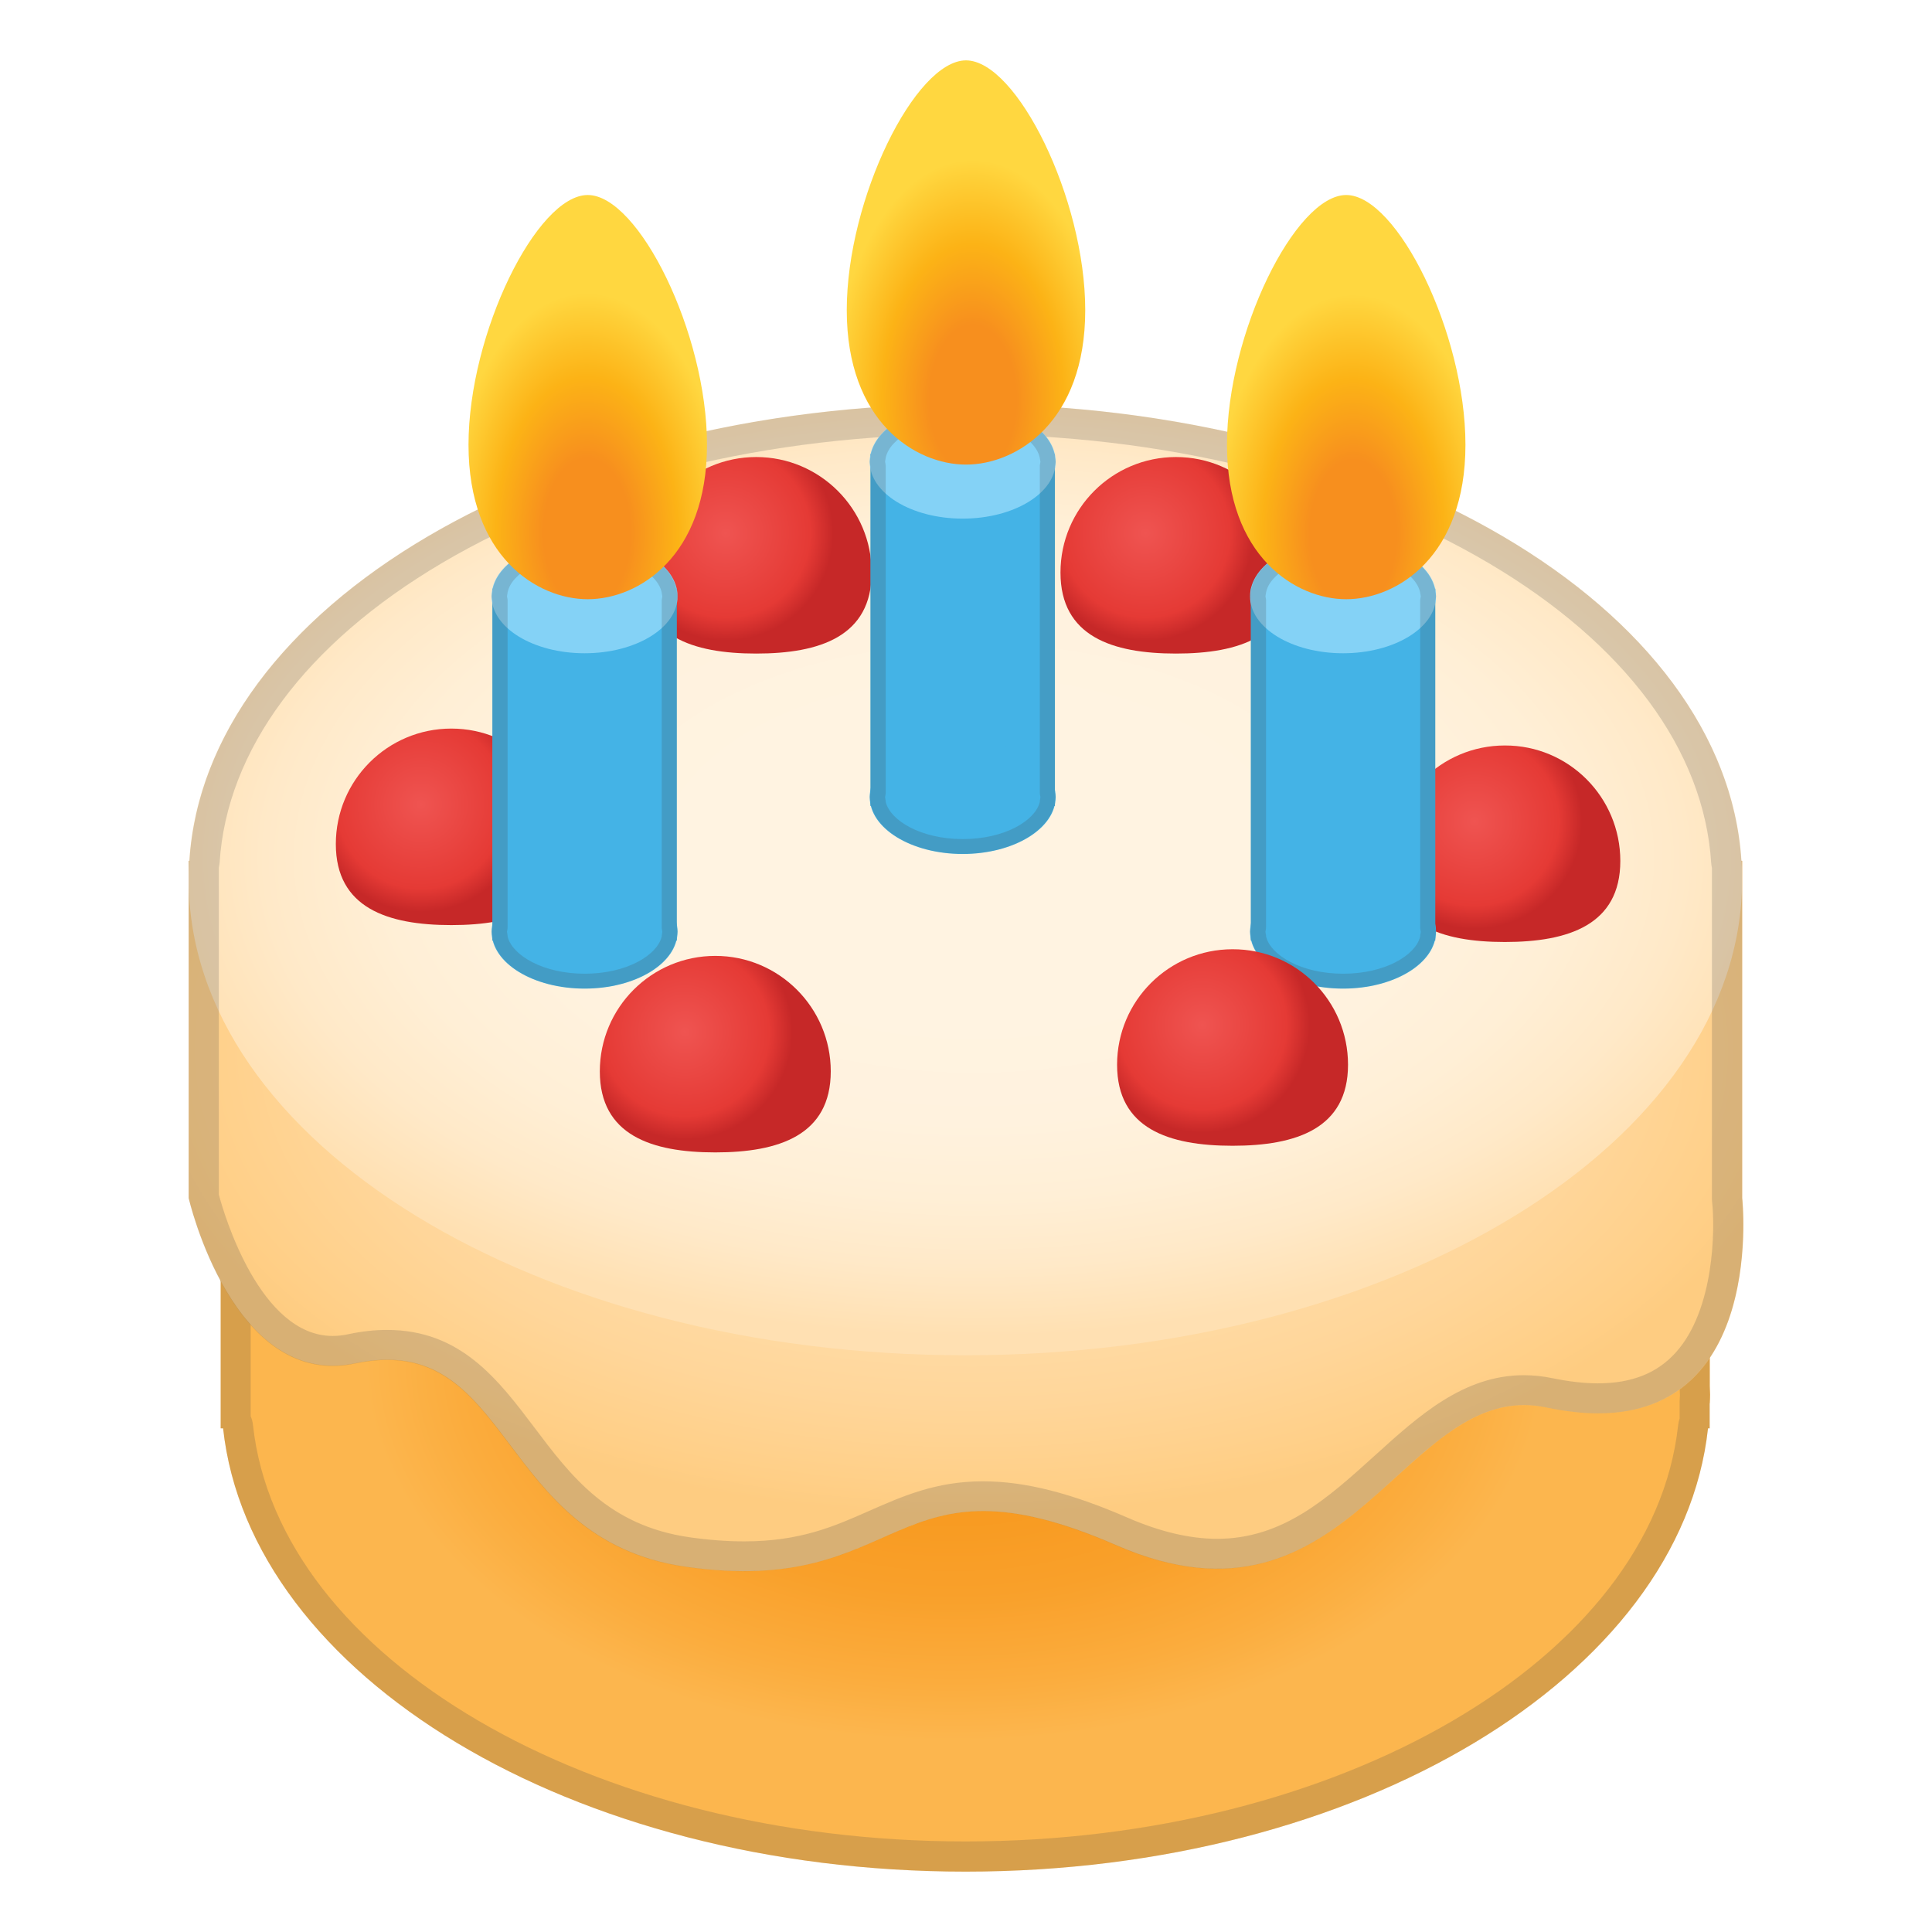
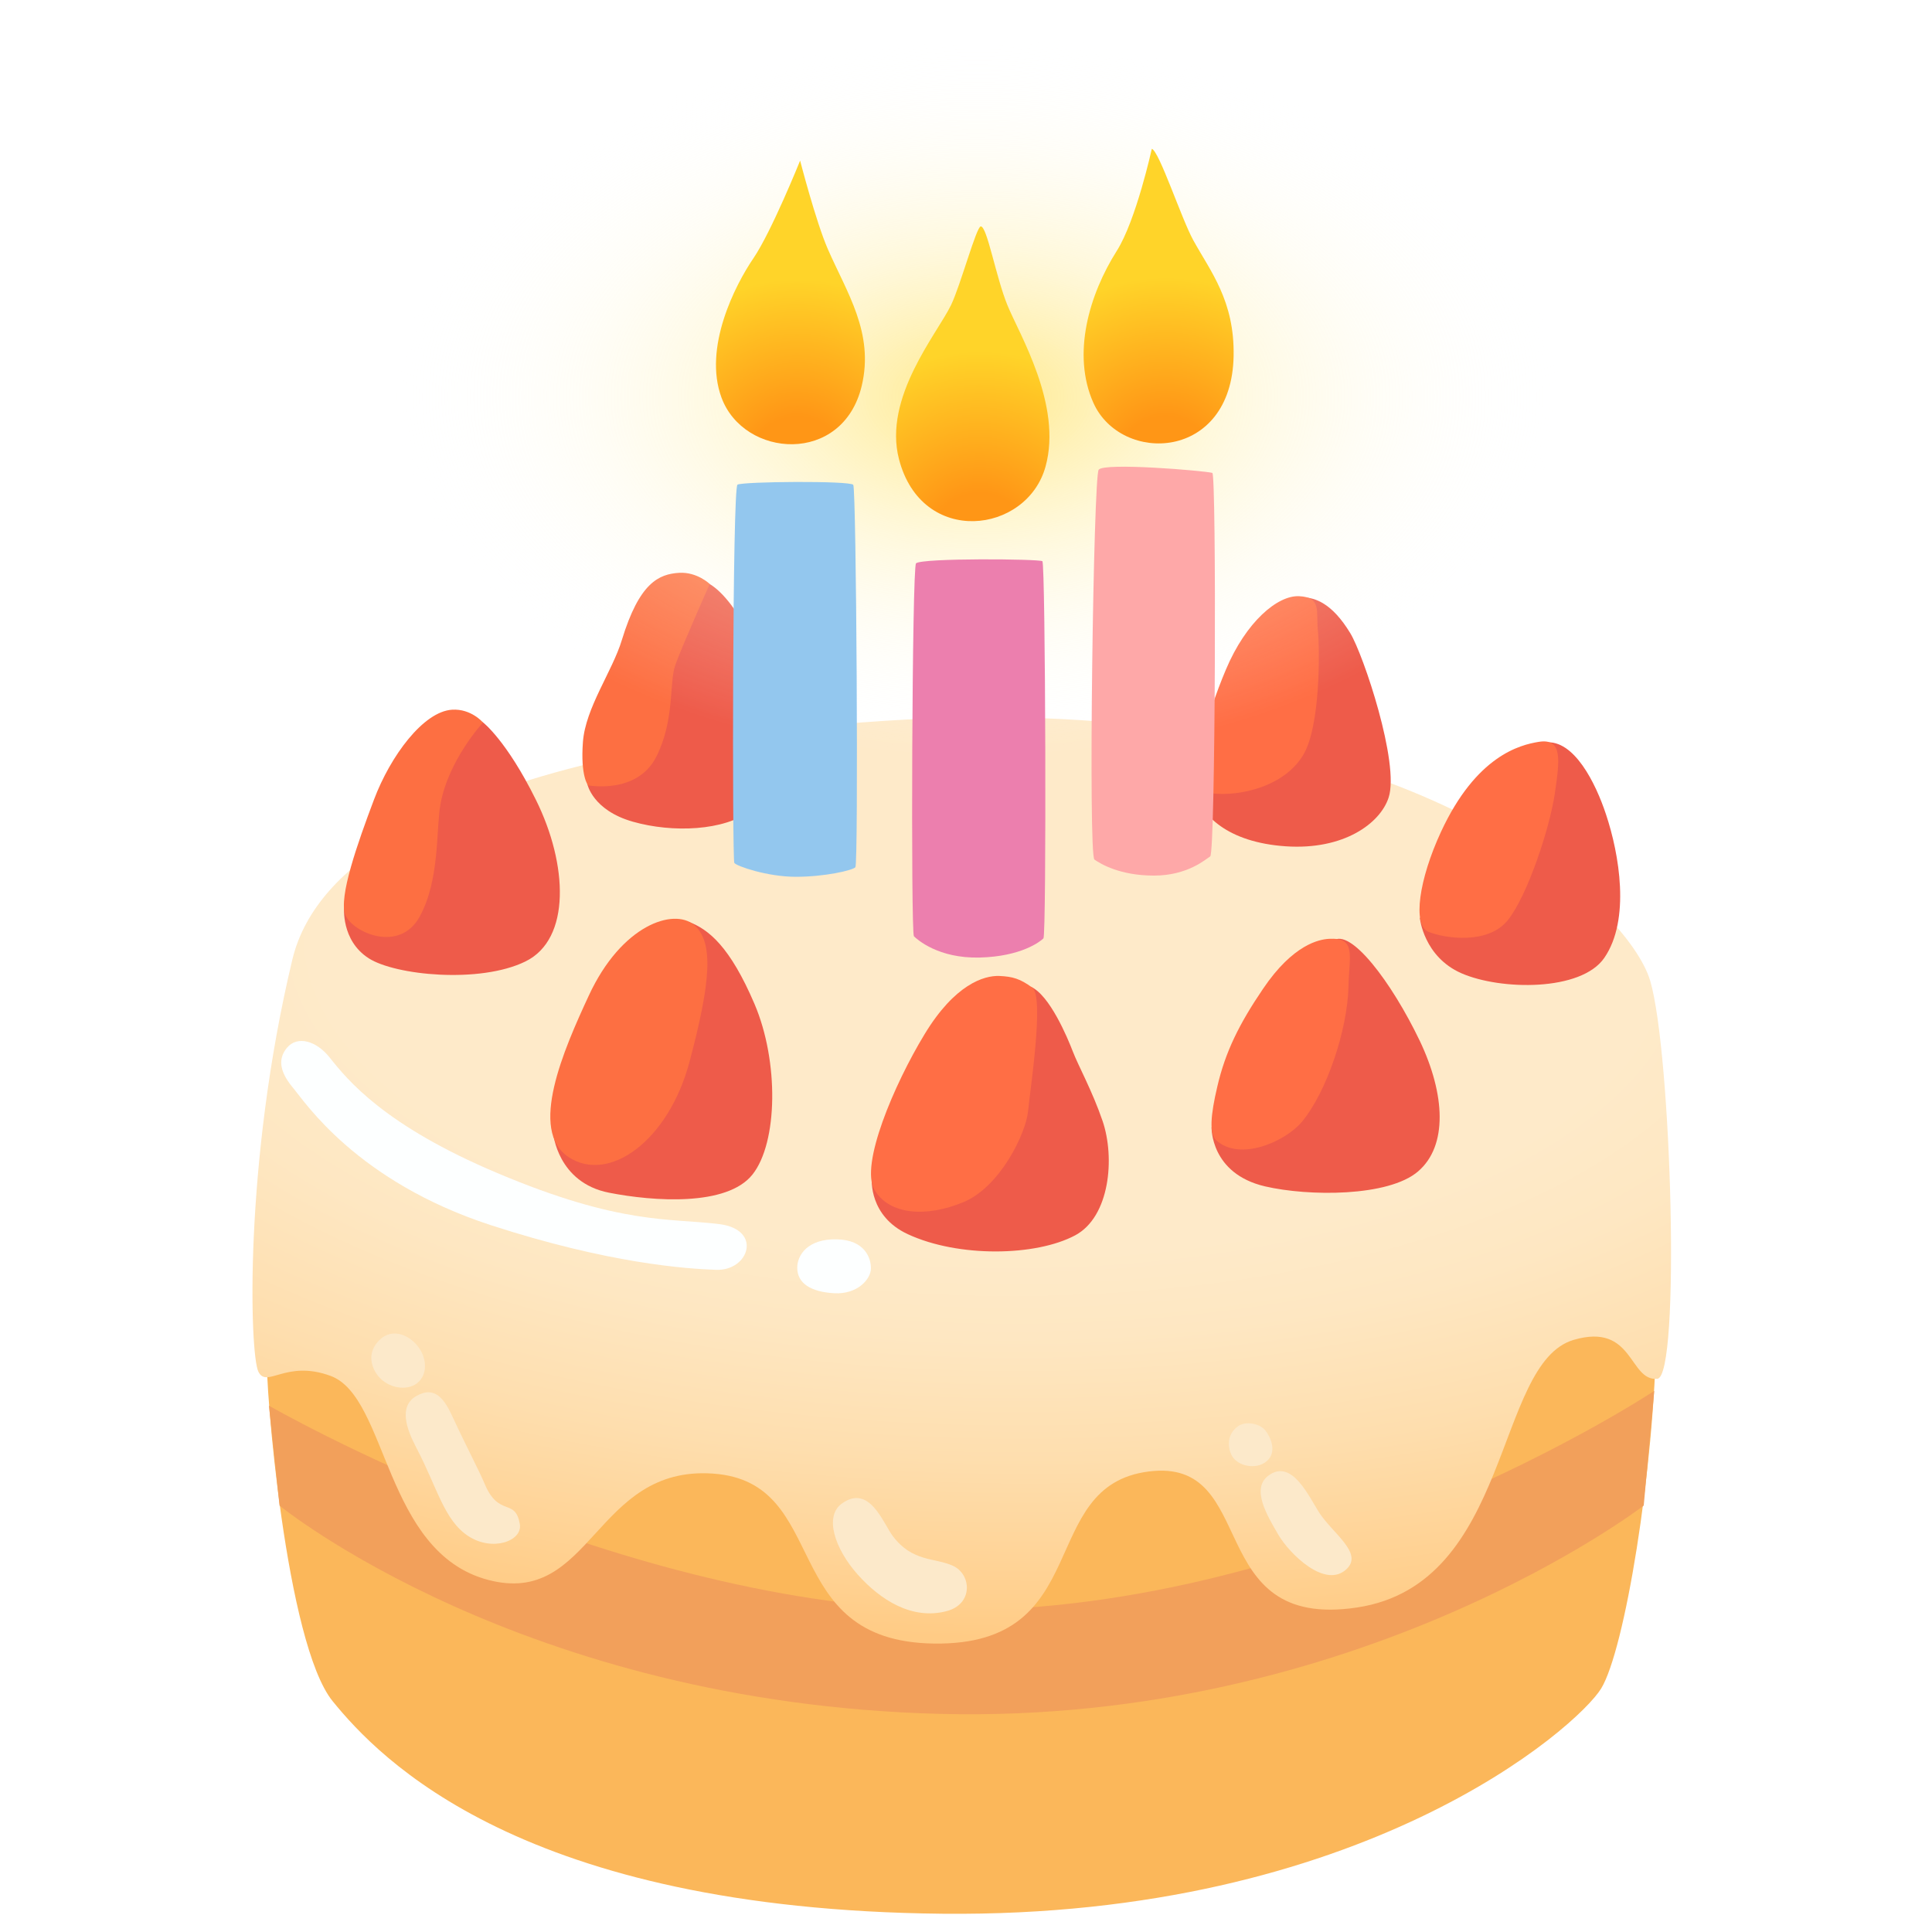
- <svg xmlns="http://www.w3.org/2000/svg" viewBox="0 0 128 128">
-   <radialGradient id="a" cx="63.202" cy="90.162" r="64.375" gradientTransform="matrix(1 0 0 .6458 0 31.931)" gradientUnits="userSpaceOnUse">
-     <stop offset=".082" stop-color="#F8981D" />
-     <stop offset=".228" stop-color="#F89A20" />
-     <stop offset=".371" stop-color="#F9A02A" />
-     <stop offset=".512" stop-color="#FBAC3D" />
-     <stop offset=".606" stop-color="#FCB64E" />
+ <svg xmlns="http://www.w3.org/2000/svg" version="1.1" id="Layer_3" x="0px" y="0px" viewBox="0 0 128 128" style="enable-background:new 0 0 128 128;" xml:space="preserve">
+   <path style="fill:#FBB75A;" d="M19.65,84.13c0,0-1.83,3.38-1.97,5.49c-0.14,2.11,1.27,19.29,4.36,23.09s12.53,13.8,40.4,14.08  c27.87,0.28,42.09-12.39,43.64-14.92c1.55-2.53,3.52-14.36,3.66-23.65s-49.41-2.82-49.41-2.82L19.65,84.13z" />
+   <path style="fill:#F2A05B;" d="M61.88,106.65c24.78,0.7,47.72-14.5,47.72-14.5l-0.7,7.6c0,0-18.86,14.5-46.6,13.8  s-43.78-13.8-43.78-13.8l-0.7-6.62C17.82,93.13,40.21,106.03,61.88,106.65z" />
+   <radialGradient id="SVGID_1_" cx="65.314" cy="62.727" r="45.785" gradientTransform="matrix(-0.0195 0.9998 -2.1765 -0.0425 203.115 0.0895)" gradientUnits="userSpaceOnUse">
+     <stop offset="0.445" style="stop-color:#FEEAC9" />
+     <stop offset="0.565" style="stop-color:#FEE7C2" />
+     <stop offset="0.741" style="stop-color:#FEDEAE" />
+     <stop offset="0.952" style="stop-color:#FFCF8D" />
+     <stop offset="1" style="stop-color:#FFCB85" />
  </radialGradient>
-   <path fill="url(#a)" d="M113.28 92.98c.01-.19.02-.39.02-.58s-.02-.39-.02-.58V60.13H14.62v34.5h.16C16.57 111.04 37.9 124 63.97 124s47.41-12.96 49.19-29.37h.11v-1.65z" />
-   <path fill="#434343" d="M111.28 62.13v29.75c0 .1.01.19.01.29 0 .08.01.16.01.24s-.01.16-.01.24c-.01.1-.01.19-.01.29v1.04c-.05.14-.08.29-.1.45C109.49 109.88 88.76 122 63.97 122s-45.52-12.12-47.21-27.59c-.02-.2-.07-.39-.15-.57V62.13h94.67m2-2H14.62v34.5h.16C16.57 111.04 37.9 124 63.97 124s47.41-12.96 49.19-29.37h.11v-1.65c.01-.19.02-.39.02-.58 0-.2-.02-.39-.02-.58V60.13h.01z" opacity=".2" />
-   <radialGradient id="b" cx="64.38" cy="69.544" r="59.663" gradientTransform="matrix(1 0 0 .5577 0 30.762)" gradientUnits="userSpaceOnUse">
-     <stop offset=".051" stop-color="#FFE0B2" />
-     <stop offset=".321" stop-color="#FFDFAF" />
-     <stop offset=".525" stop-color="#FFDCA7" />
-     <stop offset=".707" stop-color="#FFD69A" />
-     <stop offset=".876" stop-color="#FFCF87" />
-     <stop offset=".927" stop-color="#FECC81" />
+   <path style="fill:url(#SVGID_1_);" d="M64.98,47.52c-10.56,0.05-42.37,2.53-45.61,16.05s-2.82,26.19-2.25,27.31  c0.56,1.13,1.82-0.82,4.79,0.28c3.8,1.41,3.52,11.68,10.42,13.51c6.9,1.83,7.04-7.6,14.92-7.04c7.88,0.56,4.22,11.13,14.64,11.26  c10.7,0.14,6.73-10.46,14.22-11.4c7.41-0.94,3.52,10.56,13.8,9.01S99,90.32,104.26,88.77c3.99-1.17,3.65,2.75,5.54,2.58  c1.55-0.14,0.94-21.59-0.47-26.37S94.68,47.38,64.98,47.52z" />
+   <path style="fill:#FDFFFF;" d="M32.95,77.72c-7.49-3.16-9.91-6.15-11.12-7.67c-0.84-1.06-2.11-1.48-2.82-0.63  c-0.7,0.84-0.35,1.76,0.42,2.67c0.77,0.92,4.22,6.19,13.09,9.08c7.8,2.54,12.95,2.89,14.92,2.96c2.19,0.08,3.1-2.67,0.21-3.03  C44.34,80.69,41.12,81.17,32.95,77.72z" />
+   <path style="fill:#FDFFFF;" d="M55.45,82.11c-1.92-0.05-2.63,1.03-2.63,1.88c0,1.03,0.89,1.6,2.44,1.69  c1.55,0.09,2.44-0.94,2.44-1.64C57.71,83.33,57.28,82.15,55.45,82.11z" />
+   <path style="fill:#FCE9CA;" d="M25.14,88.78c-0.88,0.86-0.51,1.86-0.09,2.38c0.69,0.85,1.93,0.99,2.57,0.49  c0.73-0.56,0.64-1.6,0.18-2.29C27.21,88.46,26.01,87.92,25.14,88.78z" />
+   <path style="fill:#FCE9CA;" d="M27.6,92.48c-1.21,0.68-0.67,2.19-0.02,3.43c1.39,2.64,1.83,4.79,3.43,5.85  c1.62,1.07,3.62,0.33,3.43-0.78c-0.3-1.77-1.39-0.43-2.33-2.67c-0.39-0.93-1.19-2.42-2.12-4.43C29.45,92.7,28.82,91.79,27.6,92.48z" />
+   <path style="fill:#FCE9CA;" d="M55.78,99.61c-1.19,0.85-0.47,3,1.03,4.69c1.5,1.69,3.61,3.05,5.91,2.44c1.78-0.47,1.64-2.44,0.42-3  c-1.22-0.56-2.67-0.23-3.99-1.97C58.51,100.92,57.61,98.3,55.78,99.61z" />
+   <path style="fill:#FCE9CA;" d="M84.04,97.76c-1.18,0.87-0.07,2.68,0.66,3.93c0.73,1.25,3.14,3.65,4.55,2.23  c1.03-1.04-0.91-2.3-1.82-3.66C86.75,99.23,85.61,96.59,84.04,97.76z" />
+   <path style="fill:#FCE9CA;" d="M82.01,94.5c-0.78,0.57-0.66,1.47-0.38,1.97c0.38,0.66,1.6,0.94,2.3,0.33  c0.68-0.59,0.28-1.55-0.09-2.02S82.53,94.12,82.01,94.5z" />
+   <path style="fill:#EE5B4A;" d="M86.4,39.57c0,0-7.73,10.66-7.24,12.78c0.38,1.67,2.18,3.46,6.03,3.72s6.26-1.53,6.81-3.23  c0.74-2.26-1.67-9.46-2.54-10.89C88.23,39.92,87.12,39.63,86.4,39.57z" />
+   <path style="fill:#EE5B4A;" d="M102.38,49.19l-8.31,11.64c0,0,0.25,2.55,2.75,3.65c2.61,1.14,7.94,1.21,9.47-1.02  c1.74-2.53,0.99-6.88,0.11-9.51C105.72,51.89,104.28,48.97,102.38,49.19z" />
+   <path style="fill:#EE5B4A;" d="M88.31,62.34l-8.04,12.35c0,0-0.09,3.06,3.54,3.91c2.88,0.67,8.17,0.7,10.14-0.99  c1.97-1.69,1.81-5.09,0.11-8.66C92.2,65.07,89.44,61.42,88.31,62.34z" />
+   <path style="fill:#EE5B4A;" d="M68.29,65.37L57.76,78.11c0,0-0.21,2.46,2.39,3.66c3.34,1.55,8.48,1.47,11.09,0.07  c2.29-1.23,2.64-5.13,1.81-7.57c-0.68-1.99-1.62-3.68-1.97-4.6C70.73,68.76,69.55,65.93,68.29,65.37z" />
+   <path style="fill:#EE5B4A;" d="M45.62,61.07l-8.97,14.01c0,0,0.28,3.27,3.7,3.94c2.95,0.58,7.81,0.92,9.5-1.2s1.76-7.5,0.14-11.3  C48.37,62.73,46.96,61.57,45.62,61.07z" />
+   <path style="fill:#EE5B4A;" d="M32,47.86l-1.2-0.43l-8,12.64c0,0-0.23,2.23,1.63,3.42c1.76,1.13,7.36,1.69,10.38,0.21  c3.03-1.48,2.81-6.44,0.7-10.7C33.56,49.05,32,47.86,32,47.86z" />
+   <path style="fill:#EE5B4A;" d="M46.68,38.53l-7.77,13.41c0,0,0.34,1.74,3.02,2.5c2.63,0.75,6.07,0.61,7.83-0.75  c1.77-1.36,2.24-4.35,1.43-7.82C50.64,43.5,48.51,39.21,46.68,38.53z" />
+   <path style="fill:#FD6F42;" d="M39.01,65.96c-1.67,3.6-4.01,8.94-1.34,10.7c2.67,1.76,6.62-1.06,8.02-6.34s1.62-7.92,0.28-9.05  C44.64,60.16,41.19,61.25,39.01,65.96z" />
+   <path style="fill:#FD6F42;" d="M29.95,47.02c-1.9,0.12-4.08,3.06-5.17,5.95s-2.36,6.48-1.9,7.64s3.59,2.57,4.93,0.11  c1.34-2.46,1.07-5.75,1.37-7.43c0.53-2.96,2.82-5.42,2.82-5.42S31.22,46.94,29.95,47.02z" />
+   <path style="fill:#FD6F42;" d="M45.01,37.95c-1.36,0.08-2.65,0.65-3.81,4.45c-0.63,2.08-2.41,4.49-2.58,6.76  c-0.17,2.28,0.34,2.87,0.34,2.87s3.26,0.63,4.53-1.91c1.22-2.43,0.84-4.91,1.25-6.06c0.41-1.16,2.28-5.37,2.28-5.37  S46.2,37.89,45.01,37.95z" />
+   <path style="fill:#FF6E45;" d="M86.07,39.5c-1.43-0.07-3.52,1.7-4.85,4.86c-1.34,3.16-2.15,6.59-2.09,7.6s5.34,1.13,7.2-1.92  c1.17-1.92,1.11-7.07,0.98-8.31C87.19,40.48,87.56,39.57,86.07,39.5z" />
+   <path style="fill:#FF6E45;" d="M101.94,49.15c-1.23,0.2-4.13,0.91-6.47,5.96c-1.46,3.15-1.9,6.18-0.84,6.62s3.95,0.88,5.27-0.77  c1.32-1.65,2.78-6.14,3.11-8.38C103.33,50.36,103.55,48.89,101.94,49.15z" />
+   <path style="fill:#FF6E45;" d="M80.57,75.54c1.58,1.44,4.59,0.08,5.67-1.2c1.65-1.97,3.03-6.09,3.1-8.97  c0.05-2.09,0.53-3.27-1.3-3.17c-0.63,0.04-2.36,0.35-4.36,3.31c-1.59,2.34-2.5,4.19-3.03,6.48C80.2,73.89,80.11,75.12,80.57,75.54z" />
+   <path style="fill:#FF6E45;" d="M66.21,64.66c-1.02-0.04-2.96,0.56-4.96,3.87c-2.01,3.31-4.29,8.66-3.31,10.31  c0.99,1.65,3.41,1.83,5.88,0.81c2.46-1.02,4.15-4.58,4.29-6.02c0.14-1.44,1.09-7.6,0.28-8.2C67.58,64.84,67.09,64.7,66.21,64.66z" />
+   <radialGradient id="SVGID_2_" cx="64.791" cy="26.285" r="39.024" gradientTransform="matrix(1 0 0 0.6157 0 10.1002)" gradientUnits="userSpaceOnUse">
+     <stop offset="0.034" style="stop-color:#FFE265;stop-opacity:0.7" />
+     <stop offset="0.112" style="stop-color:#FFE575;stop-opacity:0.643" />
+     <stop offset="0.417" style="stop-color:#FFF0B0;stop-opacity:0.422" />
+     <stop offset="0.677" style="stop-color:#FFF8DB;stop-opacity:0.234" />
+     <stop offset="0.88" style="stop-color:#FFFDF5;stop-opacity:0.087" />
+     <stop offset="1" style="stop-color:#FFFFFF;stop-opacity:0" />
  </radialGradient>
-   <path fill="url(#b)" d="M115.42 57.03H12.5v22.34s2.91 12.65 11.02 10.95c10.5-2.21 9.25 11.67 21.91 13.48 14.73 2.1 13.43-8.01 28.52-1.43 15.68 6.84 18.97-11.14 28.52-9.12 14.83 3.14 12.96-13.87 12.96-13.87V57.03z" />
-   <radialGradient id="c" cx="64.532" cy="56.85" r="55.041" gradientTransform="matrix(1 0 0 .5755 0 24.135)" gradientUnits="userSpaceOnUse">
-     <stop offset=".344" stop-color="#FFF3E1" />
-     <stop offset=".554" stop-color="#FFF2DE" />
-     <stop offset=".712" stop-color="#FFEFD6" />
-     <stop offset=".854" stop-color="#FFE9C8" />
-     <stop offset=".985" stop-color="#FFE1B4" />
-     <stop offset="1" stop-color="#FFE0B2" />
+   <path style="fill:url(#SVGID_2_);" d="M104.3,26.03c0,13.93-22.26,26.28-39.61,26.28s-39.42-13.1-39.42-27.03S47.03,0.26,64.37,0.26  S104.3,12.1,104.3,26.03z" />
+   <path style="fill:#FEA8A8;" d="M72.79,31.12c0.35-0.49,6.94,0.06,7.53,0.21c0.28,0.07,0.21,25.2-0.14,25.41  c-0.3,0.18-1.48,1.27-3.73,1.27s-3.52-0.77-3.94-1.06C72.09,56.67,72.44,31.61,72.79,31.12z" />
+   <path style="fill:#EC7FAE;" d="M60.69,37.32c-0.27,0.23-0.35,24.5-0.14,24.71c0.21,0.21,1.62,1.48,4.36,1.41  c2.75-0.07,4.01-1.06,4.22-1.27c0.21-0.21,0.14-24.85-0.07-24.99C68.85,37.03,61.11,36.96,60.69,37.32z" />
+   <path style="fill:#93C7EE;" d="M48.86,32.11c-0.34,0.2-0.35,24.85-0.21,25.06c0.14,0.21,2.18,0.92,4.08,0.92s3.73-0.42,3.94-0.63  c0.21-0.21,0.07-25.06-0.14-25.34S49.21,31.9,48.86,32.11z" />
+   <radialGradient id="SVGID_3_" cx="64.909" cy="35.978" r="19.428" gradientUnits="userSpaceOnUse">
+     <stop offset="0.17" style="stop-color:#FF9616" />
+     <stop offset="0.654" style="stop-color:#FFD429" />
  </radialGradient>
-   <ellipse cx="63.96" cy="58.28" fill="url(#c)" rx="51.46" ry="31.51" />
-   <path fill="#434343" d="M63.96 28.77c13.04 0 25.36 3.03 34.69 8.55 9.02 5.33 14.25 12.37 14.72 19.85.01.11.02.22.05.33v21.89c0 .07 0 .15.01.22.2 1.81.16 7.14-2.4 9.99-1.24 1.38-2.93 2.05-5.17 2.05-.91 0-1.92-.12-3-.34-.63-.13-1.27-.2-1.9-.2-4 0-6.98 2.7-9.86 5.31-3.14 2.84-6.1 5.53-10.47 5.53-1.79 0-3.78-.47-5.9-1.39-3.79-1.65-6.84-2.42-9.61-2.42-3.1 0-5.33.99-7.49 1.94-2.37 1.05-4.61 2.04-8.34 2.04-1.11 0-2.32-.09-3.59-.27-5.4-.77-7.89-4.08-10.3-7.28-2.4-3.17-4.87-6.46-9.76-6.46-.8 0-1.66.09-2.54.28-.36.08-.72.12-1.06.12-4.8 0-7.18-8-7.54-9.36V57.48c.02-.1.04-.21.05-.32.47-7.47 5.7-14.52 14.72-19.85 9.33-5.51 21.65-8.54 34.69-8.54m0-2c-27.74 0-50.34 13.44-51.41 30.26h-.05v22.36s2.55 11.11 9.54 11.11c.47 0 .96-.05 1.47-.16.77-.16 1.48-.24 2.13-.24 8.26 0 8.05 12.04 19.78 13.71 1.43.2 2.72.29 3.88.29 7.75 0 10.06-3.98 15.83-3.98 2.24 0 5 .6 8.81 2.26 2.53 1.1 4.74 1.56 6.7 1.56 9.55 0 13.32-10.84 20.33-10.85.48 0 .97.05 1.49.16 1.25.26 2.38.39 3.41.39 11.12 0 9.55-14.26 9.55-14.26V57.03h-.05C114.3 40.21 91.7 26.77 63.96 26.77z" opacity=".2" />
-   <radialGradient id="d" cx="75.894" cy="35.313" r="7.121" gradientUnits="userSpaceOnUse">
-     <stop offset="0" stop-color="#EF5451" />
-     <stop offset=".784" stop-color="#E53A35" />
-     <stop offset="1" stop-color="#C62828" />
+   <path style="fill:url(#SVGID_3_);" d="M64.98,15c0.42,0,0.99,3.31,1.76,5.21c0.77,1.9,3.66,6.62,2.53,10.7  c-1.23,4.47-8.2,5.34-9.71-0.49c-1.06-4.08,2.53-8.31,3.45-10.21C63.64,18.9,64.69,15,64.98,15z" />
+   <radialGradient id="SVGID_4_" cx="77.212" cy="30.827" r="19.044" gradientUnits="userSpaceOnUse">
+     <stop offset="0.17" style="stop-color:#FF9616" />
+     <stop offset="0.654" style="stop-color:#FFD429" />
  </radialGradient>
-   <path fill="url(#d)" d="M85.56 37.93c0 4.23-3.43 5.37-7.65 5.37s-7.65-1.14-7.65-5.37 3.43-7.65 7.65-7.65 7.65 3.43 7.65 7.65z" />
-   <radialGradient id="e" cx="48.086" cy="35.313" r="7.121" gradientUnits="userSpaceOnUse">
-     <stop offset="0" stop-color="#EF5451" />
-     <stop offset=".784" stop-color="#E53A35" />
-     <stop offset="1" stop-color="#C62828" />
+   <path style="fill:url(#SVGID_4_);" d="M76.31,9.86c0,0-1.04,4.74-2.32,6.76c-1.83,2.89-2.99,6.84-1.55,10.07  c1.83,4.08,9.16,3.87,9.29-3.1c0.07-3.66-1.53-5.6-2.67-7.67C78.28,14.51,76.8,10,76.31,9.86z" />
+   <radialGradient id="SVGID_5_" cx="52.822" cy="30.822" r="18.853" gradientUnits="userSpaceOnUse">
+     <stop offset="0.17" style="stop-color:#FF9616" />
+     <stop offset="0.654" style="stop-color:#FFD429" />
  </radialGradient>
-   <path fill="url(#e)" d="M57.75 37.93c0 4.23-3.43 5.37-7.65 5.37s-7.65-1.14-7.65-5.37 3.43-7.65 7.65-7.65 7.65 3.43 7.65 7.65z" />
-   <path fill="#44B3E6" d="M57.67 30.08h12.22V53.4H57.67z" />
-   <ellipse cx="63.78" cy="30.59" fill="#84D2F6" rx="6.16" ry="3.77" />
-   <ellipse cx="63.78" cy="52.81" fill="#44B3E6" rx="6.16" ry="3.77" />
-   <path fill="#434343" d="M63.78 27.82c2.85 0 4.83 1.26 5.1 2.48 0 .01.01.03.01.04 0 .02 0 .05.01.07.01.05.02.11.03.18l-.03.18c-.01.04-.01.09-.01.14V52.5c0 .05 0 .09.01.14s.02.11.03.18l-.03.18c-.01.04-.01.07-.01.11-.01.02-.01.03-.01.05-.31 1.2-2.3 2.43-5.09 2.43-2.8 0-4.79-1.24-5.1-2.43 0-.02-.01-.03-.01-.05 0-.04 0-.08-.01-.11-.01-.05-.02-.11-.03-.18l.03-.18c.01-.04.01-.09.01-.14V30.9c0-.05 0-.09-.01-.14s-.02-.11-.03-.18l.03-.18c0-.02.01-.05.01-.07 0-.01.01-.03.01-.04.27-1.21 2.25-2.47 5.09-2.47m0-1c-3.12 0-5.66 1.42-6.08 3.26h-.03v.2c-.01.11-.05.21-.05.31 0 .11.04.21.05.31v21.59c-.01.11-.05.21-.05.31 0 .11.04.21.05.31v.28h.05c.46 1.8 2.99 3.18 6.06 3.18s5.6-1.38 6.06-3.18h.05v-.28c.01-.1.05-.21.05-.31 0-.11-.04-.21-.05-.31V30.9c.01-.1.05-.21.05-.31 0-.11-.04-.21-.05-.31v-.2h-.03c-.41-1.84-2.96-3.26-6.08-3.26z" opacity=".2" />
-   <radialGradient id="f" cx="60.617" cy="25.662" r="11.678" gradientTransform="matrix(1.0449 0 0 1.7881 1.115 -19.416)" gradientUnits="userSpaceOnUse">
-     <stop offset=".236" stop-color="#F78F1E" />
-     <stop offset=".494" stop-color="#FCB316" />
-     <stop offset=".761" stop-color="#FFD740" />
-   </radialGradient>
-   <path fill="url(#f)" d="M71.9 20.55c0 7.39-4.53 10.23-7.9 10.23-3.36 0-7.9-2.84-7.9-10.23S60.64 4 64 4s7.9 9.15 7.9 16.55z" />
-   <radialGradient id="g" cx="45.375" cy="68.364" r="7.121" gradientUnits="userSpaceOnUse">
-     <stop offset="0" stop-color="#EF5451" />
-     <stop offset=".784" stop-color="#E53A35" />
-     <stop offset="1" stop-color="#C62828" />
-   </radialGradient>
-   <path fill="url(#g)" d="M55.04 70.98c0 4.23-3.43 5.37-7.65 5.37s-7.65-1.14-7.65-5.37 3.43-7.65 7.65-7.65 7.65 3.43 7.65 7.65z" />
-   <radialGradient id="h" cx="27.889" cy="53.295" r="7.121" gradientUnits="userSpaceOnUse">
-     <stop offset="0" stop-color="#EF5451" />
-     <stop offset=".784" stop-color="#E53A35" />
-     <stop offset="1" stop-color="#C62828" />
-   </radialGradient>
-   <path fill="url(#h)" d="M37.55 55.92c0 4.23-3.43 5.37-7.65 5.37s-7.65-1.14-7.65-5.37a7.65 7.65 0 1115.3 0z" />
-   <radialGradient id="i" cx="97.692" cy="54.415" r="7.121" gradientUnits="userSpaceOnUse">
-     <stop offset="0" stop-color="#EF5451" />
-     <stop offset=".784" stop-color="#E53A35" />
-     <stop offset="1" stop-color="#C62828" />
-   </radialGradient>
-   <path fill="url(#i)" d="M107.35 57.04c0 4.23-3.43 5.37-7.65 5.37-4.23 0-7.65-1.14-7.65-5.37s3.43-7.65 7.65-7.65c4.23-.01 7.65 3.42 7.65 7.65z" />
-   <path fill="#44B3E6" d="M32.62 39h12.22v23.32H32.62z" />
-   <ellipse cx="38.73" cy="39.51" fill="#84D2F6" rx="6.16" ry="3.77" />
-   <ellipse cx="38.73" cy="61.73" fill="#44B3E6" rx="6.16" ry="3.77" />
-   <path fill="#434343" d="M38.73 36.74c2.85 0 4.83 1.26 5.1 2.48 0 .01.01.03.01.04 0 .02 0 .05.01.07.01.05.02.11.03.18l-.03.18c-.01.04-.01.09-.01.14v21.59c0 .05 0 .09.01.14s.02.11.03.18l-.03.18c-.01.04-.01.07-.01.11-.01.02-.01.03-.01.05-.31 1.2-2.3 2.43-5.09 2.43-2.8 0-4.79-1.24-5.1-2.43 0-.02-.01-.03-.01-.05 0-.04 0-.08-.01-.11-.01-.05-.02-.11-.03-.18l.03-.18c.01-.04.01-.09.01-.14v-21.6c0-.05 0-.09-.01-.14s-.02-.11-.03-.18l.03-.18c0-.02.01-.05.01-.07 0-.01.01-.03.01-.04.26-1.21 2.24-2.47 5.09-2.47m0-1c-3.12 0-5.66 1.42-6.08 3.26h-.03v.2c-.01.11-.05.21-.05.31 0 .11.04.21.05.31v21.59c-.01.11-.05.21-.05.31s.04.21.05.31v.28h.05c.46 1.8 2.99 3.18 6.06 3.18s5.6-1.38 6.06-3.18h.05v-.28c.01-.1.05-.21.05-.31 0-.11-.04-.21-.05-.31V39.82c.01-.1.05-.21.05-.31 0-.11-.04-.21-.05-.31V39h-.04c-.41-1.84-2.96-3.26-6.07-3.26z" opacity=".2" />
-   <radialGradient id="j" cx="36.147" cy="35.352" r="11.678" gradientTransform="matrix(1.0449 0 0 1.7881 1.115 -27.908)" gradientUnits="userSpaceOnUse">
-     <stop offset=".236" stop-color="#F78F1E" />
-     <stop offset=".494" stop-color="#FCB316" />
-     <stop offset=".761" stop-color="#FFD740" />
-   </radialGradient>
-   <path fill="url(#j)" d="M46.84 29.47c0 7.39-4.53 10.23-7.9 10.23s-7.9-2.84-7.9-10.23 4.53-16.55 7.9-16.55 7.9 9.15 7.9 16.55z" />
-   <path fill="#44B3E6" d="M82.87 39h12.22v23.32H82.87z" />
-   <ellipse cx="88.98" cy="39.51" fill="#84D2F6" rx="6.16" ry="3.77" />
-   <ellipse cx="88.98" cy="61.73" fill="#44B3E6" rx="6.16" ry="3.77" />
-   <path fill="#434343" d="M88.98 36.74c2.85 0 4.83 1.26 5.1 2.48 0 .01.01.03.01.04 0 .02 0 .05.01.07.01.05.02.11.03.18l-.03.18c-.01.04-.01.09-.01.14v21.59c0 .05 0 .09.01.14s.02.11.03.18l-.03.18c-.01.04-.01.07-.01.11-.01.02-.01.03-.01.05-.31 1.2-2.3 2.43-5.09 2.43-2.8 0-4.79-1.24-5.1-2.43 0-.02-.01-.03-.01-.05 0-.04 0-.08-.01-.11-.01-.05-.02-.11-.03-.18l.03-.18c.01-.04.01-.09.01-.14v-21.6c0-.05 0-.09-.01-.14s-.02-.11-.03-.18l.03-.18c0-.02.01-.05.01-.07 0-.01.01-.03.01-.04.26-1.21 2.24-2.47 5.09-2.47m0-1c-3.12 0-5.66 1.42-6.08 3.26h-.03v.2c-.01.11-.05.21-.05.31 0 .11.04.21.05.31v21.59c-.01.11-.05.21-.05.31s.04.21.05.31v.28h.05c.46 1.8 2.99 3.18 6.06 3.18s5.6-1.38 6.06-3.18h.05v-.28c.01-.1.05-.21.05-.31 0-.11-.04-.21-.05-.31V39.82c.01-.1.05-.21.05-.31 0-.11-.04-.21-.05-.31V39h-.03c-.42-1.84-2.97-3.26-6.08-3.26z" opacity=".2" />
-   <radialGradient id="k" cx="84.729" cy="35.446" r="11.678" gradientTransform="matrix(1.0449 0 0 1.7881 1.115 -27.99)" gradientUnits="userSpaceOnUse">
-     <stop offset=".236" stop-color="#F78F1E" />
-     <stop offset=".494" stop-color="#FCB316" />
-     <stop offset=".761" stop-color="#FFD740" />
-   </radialGradient>
-   <path fill="url(#k)" d="M97.09 29.47c0 7.39-4.53 10.23-7.9 10.23-3.36 0-7.9-2.84-7.9-10.23s4.53-16.55 7.9-16.55 7.9 9.15 7.9 16.55z" />
-   <radialGradient id="l" cx="79.652" cy="67.916" r="7.121" gradientUnits="userSpaceOnUse">
-     <stop offset="0" stop-color="#EF5451" />
-     <stop offset=".784" stop-color="#E53A35" />
-     <stop offset="1" stop-color="#C62828" />
-   </radialGradient>
-   <path fill="url(#l)" d="M89.31 70.54c0 4.23-3.43 5.37-7.65 5.37-4.23 0-7.65-1.14-7.65-5.37s3.43-7.65 7.65-7.65c4.23-.01 7.65 3.42 7.65 7.65z" />
+   <path style="fill:url(#SVGID_5_);" d="M53.01,10.64c0,0-1.9,4.72-3.1,6.48s-3.33,5.91-2.11,9.22c1.48,4.01,8.03,4.49,9.29-0.77  c0.84-3.52-0.99-6.19-2.25-9.08C54.05,14.67,53.01,10.64,53.01,10.64z" />
</svg>
